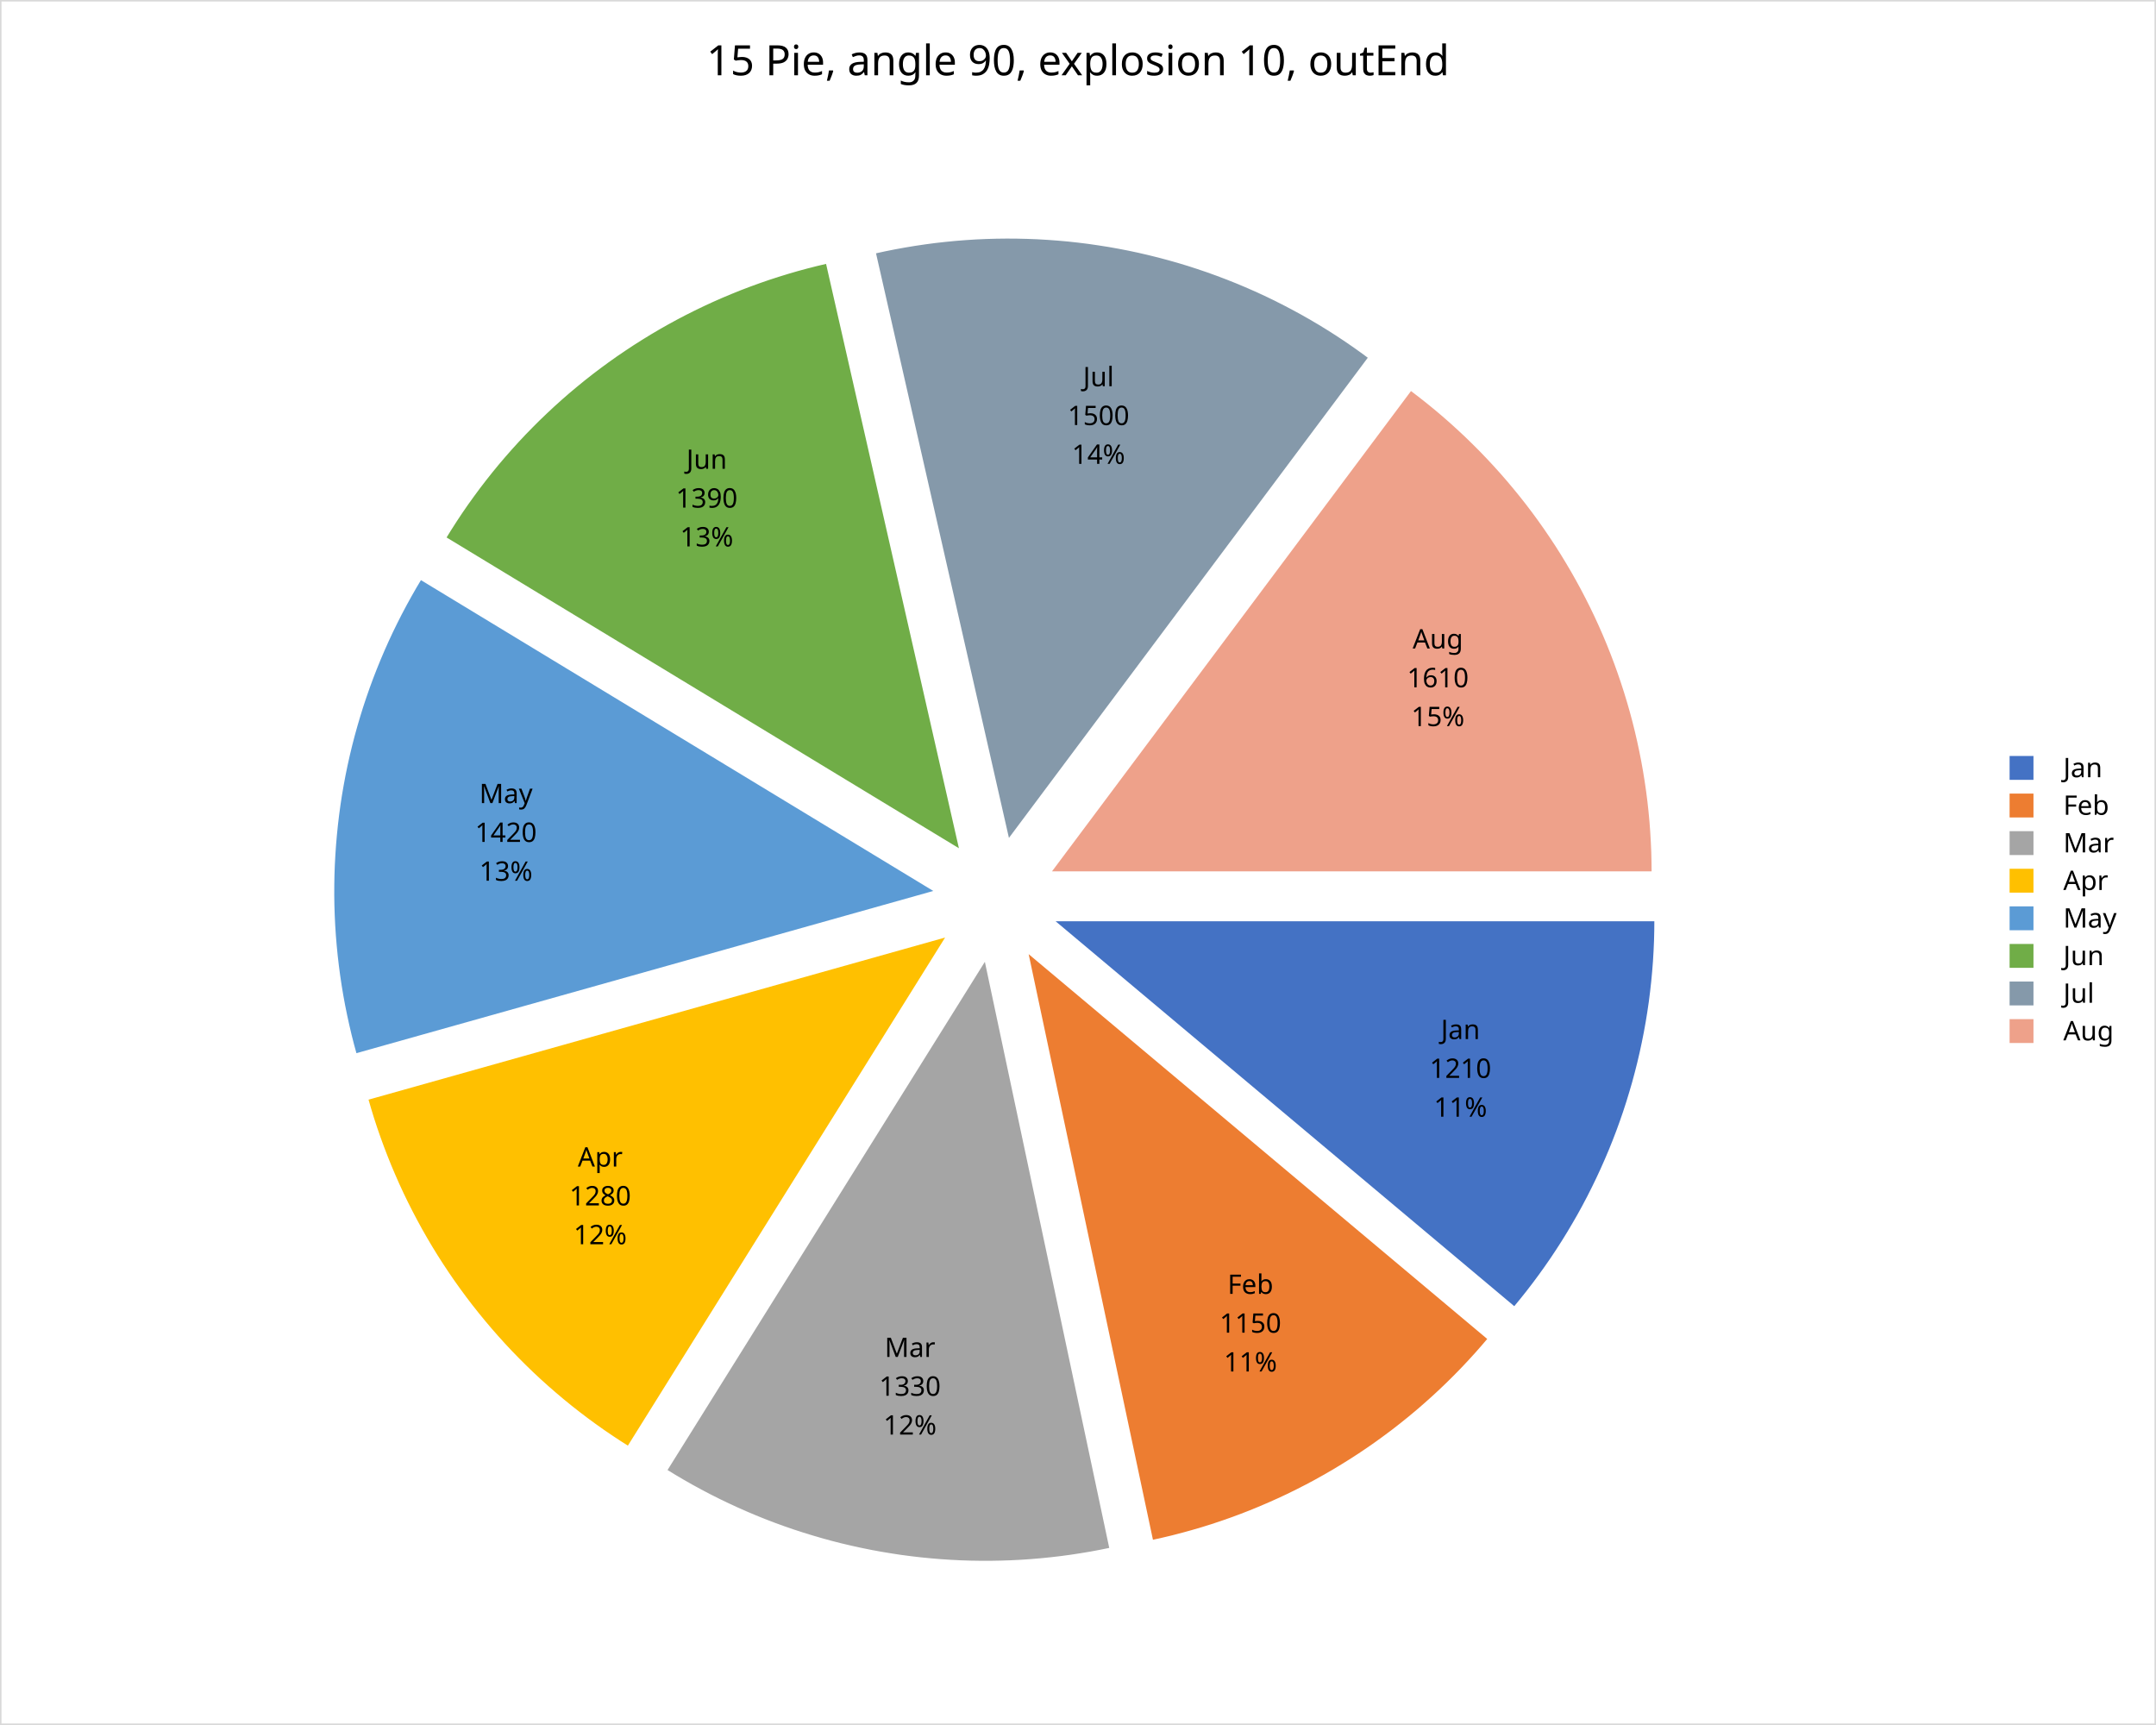
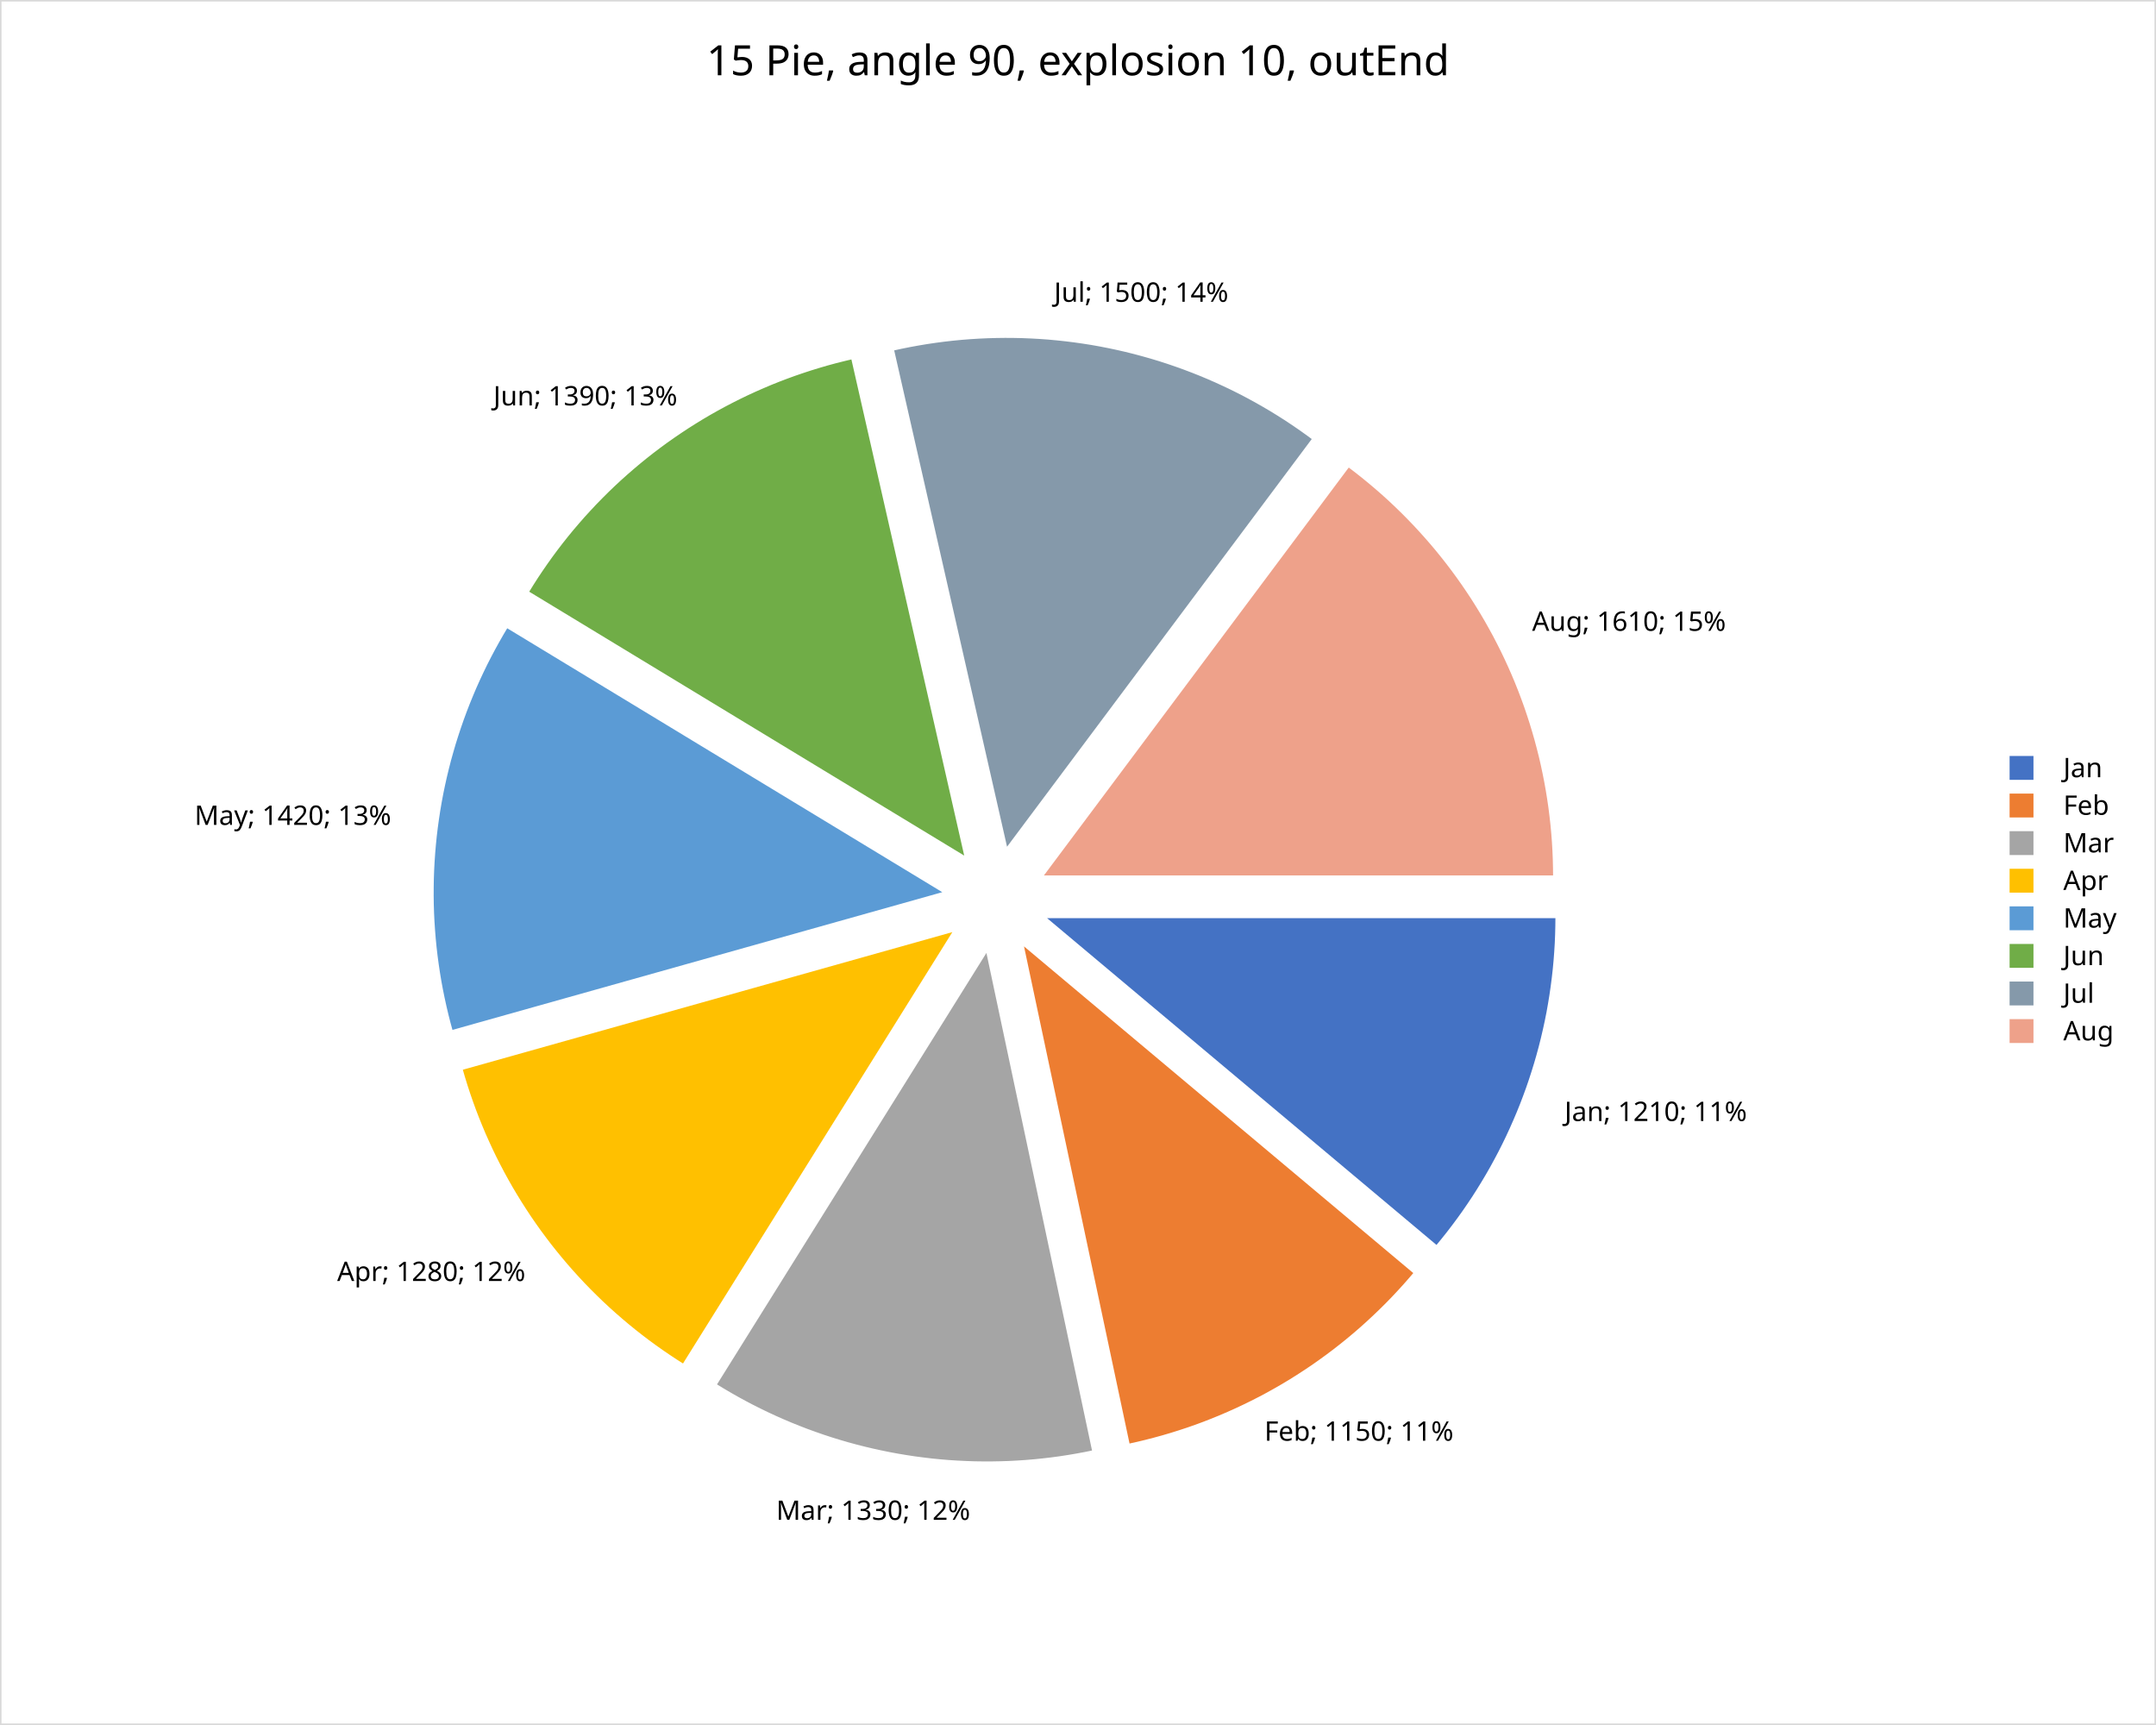
<svg xmlns="http://www.w3.org/2000/svg" class="svglite" data-engine-version="2.0" width="720.00pt" height="576.00pt" viewBox="0 0 720.00 576.00">
  <defs>
    <style type="text/css">
    .svglite line, .svglite polyline, .svglite polygon, .svglite path, .svglite rect, .svglite circle {
      fill: none;
      stroke: #000000;
      stroke-linecap: round;
      stroke-linejoin: round;
      stroke-miterlimit: 10.00;
    }
  </style>
  </defs>
  <rect width="100%" height="100%" style="stroke: none; fill: #FFFFFF;" />
  <defs>
    <clipPath id="cpMC4wMHw3MjAuMDB8MC4wMHw1NzYuMDA=">
      <rect x="0.00" y="0.00" width="720.00" height="576.00" />
    </clipPath>
  </defs>
  <g clip-path="url(#cpMC4wMHw3MjAuMDB8MC4wMHw1NzYuMDA=)">
    <rect x="0.00" y="0.00" width="720.00" height="576.00" style="stroke-width: 1.00; stroke: #D9D9D9; fill: #FFFFFF;" />
    <text x="360.00" y="25.14" text-anchor="middle" style="font-size: 14.00px; font-family: sans;" textLength="239.75px" lengthAdjust="spacingAndGlyphs">15 Pie, angle 90, explosion 10, outEnd</text>
-     <polygon points="552.85,307.24 552.82,310.67 552.74,314.10 552.59,317.52 552.39,320.95 552.12,324.36 551.80,327.78 551.42,331.19 550.99,334.59 550.49,337.98 549.94,341.36 549.33,344.74 548.66,348.10 547.94,351.45 547.16,354.79 546.32,358.11 545.43,361.42 544.47,364.72 543.47,368.00 542.41,371.26 541.29,374.50 540.12,377.72 538.89,380.92 537.61,384.10 536.27,387.26 534.88,390.39 533.44,393.50 531.94,396.59 530.40,399.65 528.80,402.68 527.15,405.69 525.44,408.66 523.69,411.61 521.89,414.53 520.04,417.41 518.14,420.27 516.19,423.09 514.19,425.88 512.15,428.63 510.06,431.35 507.92,434.03 505.74,436.68 351.49,307.24 351.49,307.24 351.49,307.24 351.49,307.24 351.49,307.24 351.49,307.24 351.49,307.24 351.49,307.24 351.49,307.24 351.49,307.24 351.49,307.24 351.49,307.24 351.49,307.24 351.49,307.24 351.49,307.24 351.49,307.24 351.49,307.24 351.49,307.24 351.49,307.24 351.49,307.24 351.49,307.24 351.49,307.24 351.49,307.24 351.49,307.24 351.49,307.24 351.49,307.24 351.49,307.24 351.49,307.24 351.49,307.24 351.49,307.24 351.49,307.24 351.49,307.24 351.49,307.24 351.49,307.24 351.49,307.24 351.49,307.24 351.49,307.24 351.49,307.24 351.49,307.24 351.49,307.24 351.49,307.24 351.49,307.24 " style="stroke-width: 0.75; stroke: #FFFFFF; fill: #4472C4;" />
-     <text x="487.73" y="346.96" text-anchor="middle" style="font-size: 9.00px; font-family: sans;" textLength="14.52px" lengthAdjust="spacingAndGlyphs">Jan</text>
-     <text x="487.73" y="359.92" text-anchor="middle" style="font-size: 9.00px; font-family: sans;" textLength="20.02px" lengthAdjust="spacingAndGlyphs">1210</text>
-     <text x="487.73" y="372.88" text-anchor="middle" style="font-size: 9.00px; font-family: sans;" textLength="18.01px" lengthAdjust="spacingAndGlyphs">11%</text>
-     <polygon points="497.19,447.05 494.96,449.66 492.70,452.22 490.38,454.75 488.03,457.24 485.63,459.69 483.20,462.09 480.72,464.46 478.20,466.78 475.64,469.06 473.05,471.30 470.41,473.49 467.74,475.64 465.04,477.74 462.29,479.79 459.52,481.80 456.71,483.76 453.87,485.67 450.99,487.53 448.08,489.34 445.15,491.11 442.18,492.82 439.19,494.49 436.16,496.10 433.11,497.66 430.04,499.17 426.94,500.62 423.81,502.02 420.66,503.37 417.49,504.67 414.30,505.91 411.08,507.10 407.85,508.23 404.60,509.31 401.33,510.33 398.04,511.29 394.74,512.20 391.42,513.06 388.09,513.85 384.74,514.59 342.93,317.62 342.93,317.62 342.93,317.62 342.93,317.62 342.93,317.62 342.93,317.62 342.93,317.62 342.93,317.62 342.93,317.62 342.93,317.62 342.93,317.62 342.93,317.62 342.93,317.62 342.93,317.62 342.93,317.62 342.93,317.62 342.93,317.62 342.93,317.62 342.93,317.62 342.93,317.62 342.93,317.62 342.93,317.62 342.93,317.62 342.93,317.62 342.93,317.62 342.93,317.62 342.93,317.62 342.93,317.62 342.93,317.62 342.93,317.62 342.93,317.62 342.93,317.62 342.93,317.62 342.93,317.62 342.93,317.62 342.93,317.62 342.93,317.62 342.93,317.62 342.93,317.62 342.93,317.62 " style="stroke-width: 0.75; stroke: #FFFFFF; fill: #ED7D31;" />
-     <text x="417.59" y="432.04" text-anchor="middle" style="font-size: 9.00px; font-family: sans;" textLength="15.51px" lengthAdjust="spacingAndGlyphs">Feb</text>
-     <text x="417.59" y="445.00" text-anchor="middle" style="font-size: 9.00px; font-family: sans;" textLength="20.02px" lengthAdjust="spacingAndGlyphs">1150</text>
-     <text x="417.59" y="457.96" text-anchor="middle" style="font-size: 9.00px; font-family: sans;" textLength="18.01px" lengthAdjust="spacingAndGlyphs">11%</text>
-     <polygon points="370.88,517.16 367.59,517.83 364.28,518.45 360.97,519.00 357.65,519.51 354.32,519.96 350.99,520.35 347.64,520.69 344.30,520.97 340.95,521.20 337.59,521.37 334.23,521.48 330.88,521.54 327.52,521.54 324.16,521.49 320.80,521.38 317.45,521.21 314.09,520.99 310.75,520.71 307.40,520.38 304.07,519.99 300.74,519.55 297.42,519.04 294.10,518.49 290.80,517.88 287.51,517.21 284.23,516.49 280.96,515.72 277.70,514.89 274.46,514.00 271.24,513.06 268.03,512.07 264.83,511.03 261.66,509.93 258.50,508.78 255.37,507.58 252.25,506.32 249.16,505.01 246.09,503.65 243.04,502.24 240.01,500.78 237.01,499.27 234.04,497.71 231.09,496.10 228.17,494.44 225.28,492.74 222.41,490.98 329.07,320.18 329.07,320.18 329.07,320.18 329.07,320.18 329.07,320.18 329.07,320.18 329.07,320.18 329.07,320.18 329.07,320.18 329.07,320.18 329.07,320.18 329.07,320.18 329.07,320.18 329.07,320.18 329.07,320.18 329.07,320.18 329.07,320.18 329.07,320.18 329.07,320.18 329.07,320.18 329.07,320.18 329.07,320.18 329.07,320.18 329.07,320.18 329.07,320.18 329.07,320.18 329.07,320.18 329.07,320.18 329.07,320.18 329.07,320.18 329.07,320.18 329.07,320.18 329.07,320.18 329.07,320.18 329.07,320.18 329.07,320.18 329.07,320.18 329.07,320.18 329.07,320.18 329.07,320.18 329.07,320.18 329.07,320.18 329.07,320.18 329.07,320.18 329.07,320.18 329.07,320.18 329.07,320.18 " style="stroke-width: 0.75; stroke: #FFFFFF; fill: #A5A5A5;" />
-     <text x="303.89" y="453.10" text-anchor="middle" style="font-size: 9.00px; font-family: sans;" textLength="15.50px" lengthAdjust="spacingAndGlyphs">Mar</text>
-     <text x="303.89" y="466.06" text-anchor="middle" style="font-size: 9.00px; font-family: sans;" textLength="20.02px" lengthAdjust="spacingAndGlyphs">1330</text>
-     <text x="303.89" y="479.02" text-anchor="middle" style="font-size: 9.00px; font-family: sans;" textLength="18.01px" lengthAdjust="spacingAndGlyphs">12%</text>
-     <polygon points="209.80,483.23 206.95,481.42 204.12,479.55 201.34,477.65 198.58,475.69 195.86,473.69 193.17,471.64 190.51,469.55 187.89,467.41 185.31,465.23 182.76,463.01 180.25,460.75 177.78,458.44 175.35,456.09 172.96,453.70 170.61,451.28 168.30,448.81 166.03,446.30 163.81,443.76 161.63,441.18 159.49,438.56 157.39,435.91 155.34,433.22 153.34,430.50 151.38,427.75 149.47,424.96 147.60,422.14 145.78,419.29 144.01,416.41 142.29,413.50 140.62,410.57 139.00,407.60 137.43,404.61 135.90,401.59 134.43,398.55 133.01,395.48 131.65,392.39 130.33,389.28 129.07,386.14 127.86,382.99 126.70,379.81 125.59,376.62 124.54,373.41 123.55,370.18 122.61,366.93 316.45,312.43 316.45,312.43 316.45,312.43 316.45,312.43 316.45,312.43 316.45,312.43 316.45,312.43 316.45,312.43 316.45,312.43 316.45,312.43 316.45,312.43 316.45,312.43 316.45,312.43 316.45,312.43 316.45,312.43 316.45,312.43 316.45,312.43 316.45,312.43 316.45,312.43 316.45,312.43 316.45,312.43 316.45,312.43 316.45,312.43 316.45,312.43 316.45,312.43 316.45,312.43 316.45,312.43 316.45,312.43 316.45,312.43 316.45,312.43 316.45,312.43 316.45,312.43 316.45,312.43 316.45,312.43 316.45,312.43 316.45,312.43 316.45,312.43 316.45,312.43 316.45,312.43 316.45,312.43 316.45,312.43 316.45,312.43 316.45,312.43 316.45,312.43 316.45,312.43 " style="stroke-width: 0.75; stroke: #FFFFFF; fill: #FFC000;" />
-     <text x="200.45" y="389.54" text-anchor="middle" style="font-size: 9.00px; font-family: sans;" textLength="14.01px" lengthAdjust="spacingAndGlyphs">Apr</text>
-     <text x="200.45" y="402.50" text-anchor="middle" style="font-size: 9.00px; font-family: sans;" textLength="20.02px" lengthAdjust="spacingAndGlyphs">1280</text>
-     <text x="200.45" y="415.46" text-anchor="middle" style="font-size: 9.00px; font-family: sans;" textLength="18.01px" lengthAdjust="spacingAndGlyphs">12%</text>
-     <polygon points="118.77,352.13 117.88,348.88 117.05,345.62 116.28,342.34 115.56,339.05 114.89,335.75 114.28,332.44 113.73,329.12 113.23,325.79 112.79,322.45 112.40,319.11 112.07,315.76 111.79,312.40 111.57,309.04 111.41,305.68 111.30,302.31 111.25,298.95 111.26,295.58 111.32,292.21 111.44,288.85 111.62,285.49 111.85,282.13 112.14,278.77 112.48,275.42 112.88,272.08 113.33,268.75 113.84,265.42 114.41,262.10 115.03,258.79 115.71,255.49 116.44,252.21 117.23,248.93 118.07,245.67 118.97,242.43 119.92,239.20 120.92,235.98 121.98,232.79 123.09,229.61 124.25,226.45 125.47,223.31 126.74,220.19 128.06,217.09 129.43,214.02 130.85,210.97 132.33,207.94 133.85,204.94 135.43,201.96 137.05,199.02 138.72,196.09 140.45,193.20 312.61,297.63 312.61,297.63 312.61,297.63 312.61,297.63 312.61,297.63 312.61,297.63 312.61,297.63 312.61,297.63 312.61,297.63 312.61,297.63 312.61,297.63 312.61,297.63 312.61,297.63 312.61,297.63 312.61,297.63 312.61,297.63 312.61,297.63 312.61,297.63 312.61,297.63 312.61,297.63 312.61,297.63 312.61,297.63 312.61,297.63 312.61,297.63 312.61,297.63 312.61,297.63 312.61,297.63 312.61,297.63 312.61,297.63 312.61,297.63 312.61,297.63 312.61,297.63 312.61,297.63 312.61,297.63 312.61,297.63 312.61,297.63 312.61,297.63 312.61,297.63 312.61,297.63 312.61,297.63 312.61,297.63 312.61,297.63 312.61,297.63 312.61,297.63 312.61,297.63 312.61,297.63 312.61,297.63 312.61,297.63 312.61,297.63 312.61,297.63 " style="stroke-width: 0.75; stroke: #FFFFFF; fill: #5B9BD5;" />
-     <text x="168.96" y="268.17" text-anchor="middle" style="font-size: 9.00px; font-family: sans;" textLength="17.01px" lengthAdjust="spacingAndGlyphs">May</text>
-     <text x="168.96" y="281.13" text-anchor="middle" style="font-size: 9.00px; font-family: sans;" textLength="20.02px" lengthAdjust="spacingAndGlyphs">1420</text>
-     <text x="168.96" y="294.09" text-anchor="middle" style="font-size: 9.00px; font-family: sans;" textLength="18.01px" lengthAdjust="spacingAndGlyphs">13%</text>
-     <polygon points="148.62,179.59 150.39,176.73 152.21,173.89 154.07,171.09 155.98,168.32 157.94,165.59 159.94,162.88 161.99,160.21 164.08,157.57 166.21,154.97 168.39,152.41 170.61,149.88 172.87,147.39 175.17,144.94 177.52,142.53 179.90,140.15 182.33,137.82 184.79,135.52 187.29,133.27 189.82,131.06 192.40,128.90 195.01,126.77 197.65,124.69 200.33,122.66 203.04,120.67 205.79,118.72 208.57,116.83 211.38,114.97 214.22,113.17 217.09,111.41 219.98,109.70 222.91,108.04 225.86,106.43 228.84,104.87 231.85,103.36 234.88,101.90 237.93,100.49 241.01,99.13 244.11,97.83 247.23,96.57 250.38,95.37 253.54,94.22 256.72,93.12 259.92,92.08 263.13,91.09 266.36,90.15 269.61,89.27 272.87,88.44 276.15,87.67 320.79,284.02 320.79,284.02 320.79,284.02 320.79,284.02 320.79,284.02 320.79,284.02 320.79,284.02 320.79,284.02 320.79,284.02 320.79,284.02 320.79,284.02 320.79,284.02 320.79,284.02 320.79,284.02 320.79,284.02 320.79,284.02 320.79,284.02 320.79,284.02 320.79,284.02 320.79,284.02 320.79,284.02 320.79,284.02 320.79,284.02 320.79,284.02 320.79,284.02 320.79,284.02 320.79,284.02 320.79,284.02 320.79,284.02 320.79,284.02 320.79,284.02 320.79,284.02 320.79,284.02 320.79,284.02 320.79,284.02 320.79,284.02 320.79,284.02 320.79,284.02 320.79,284.02 320.79,284.02 320.79,284.02 320.79,284.02 320.79,284.02 320.79,284.02 320.79,284.02 320.79,284.02 320.79,284.02 320.79,284.02 320.79,284.02 " style="stroke-width: 0.75; stroke: #FFFFFF; fill: #70AD47;" />
-     <text x="236.01" y="156.54" text-anchor="middle" style="font-size: 9.00px; font-family: sans;" textLength="14.52px" lengthAdjust="spacingAndGlyphs">Jun</text>
-     <text x="236.01" y="169.50" text-anchor="middle" style="font-size: 9.00px; font-family: sans;" textLength="20.02px" lengthAdjust="spacingAndGlyphs">1390</text>
-     <text x="236.01" y="182.46" text-anchor="middle" style="font-size: 9.00px; font-family: sans;" textLength="18.01px" lengthAdjust="spacingAndGlyphs">13%</text>
-     <polygon points="292.10,84.30 295.44,83.57 298.79,82.90 302.15,82.29 305.52,81.73 308.90,81.23 312.29,80.78 315.69,80.40 319.09,80.07 322.49,79.80 325.90,79.58 329.32,79.43 332.73,79.33 336.15,79.29 339.57,79.31 342.98,79.39 346.40,79.52 349.81,79.72 353.22,79.97 356.62,80.27 360.02,80.64 363.41,81.06 366.79,81.55 370.16,82.08 373.53,82.68 376.88,83.33 380.23,84.04 383.56,84.81 386.87,85.63 390.17,86.51 393.46,87.44 396.73,88.43 399.98,89.48 403.22,90.58 406.44,91.74 409.63,92.95 412.81,94.21 415.96,95.53 419.09,96.90 422.20,98.32 425.28,99.80 428.33,101.33 431.36,102.91 434.37,104.54 437.34,106.22 440.29,107.95 443.20,109.73 446.09,111.56 448.94,113.44 451.76,115.37 454.55,117.35 457.30,119.37 336.75,280.66 336.75,280.66 336.75,280.66 336.75,280.66 336.75,280.66 336.75,280.66 336.75,280.66 336.75,280.66 336.75,280.66 336.75,280.66 336.75,280.66 336.75,280.66 336.75,280.66 336.75,280.66 336.75,280.66 336.75,280.66 336.75,280.66 336.75,280.66 336.75,280.66 336.75,280.66 336.75,280.66 336.75,280.66 336.75,280.66 336.75,280.66 336.75,280.66 336.75,280.66 336.75,280.66 336.75,280.66 336.75,280.66 336.75,280.66 336.75,280.66 336.75,280.66 336.75,280.66 336.75,280.66 336.75,280.66 336.75,280.66 336.75,280.66 336.75,280.66 336.75,280.66 336.75,280.66 336.75,280.66 336.75,280.66 336.75,280.66 336.75,280.66 336.75,280.66 336.75,280.66 336.75,280.66 336.75,280.66 336.75,280.66 336.75,280.66 336.75,280.66 336.75,280.66 " style="stroke-width: 0.75; stroke: #FFFFFF; fill: #8599AA;" />
-     <text x="366.85" y="128.97" text-anchor="middle" style="font-size: 9.00px; font-family: sans;" textLength="11.51px" lengthAdjust="spacingAndGlyphs">Jul</text>
-     <text x="366.85" y="141.93" text-anchor="middle" style="font-size: 9.00px; font-family: sans;" textLength="20.02px" lengthAdjust="spacingAndGlyphs">1500</text>
-     <text x="366.85" y="154.89" text-anchor="middle" style="font-size: 9.00px; font-family: sans;" textLength="18.01px" lengthAdjust="spacingAndGlyphs">14%</text>
-     <polygon points="471.13,130.05 473.83,132.11 476.50,134.21 479.14,136.36 481.74,138.55 484.30,140.79 486.82,143.07 489.31,145.39 491.75,147.76 494.16,150.16 496.52,152.61 498.84,155.09 501.12,157.61 503.36,160.18 505.55,162.78 507.70,165.41 509.81,168.08 511.87,170.79 513.88,173.53 515.85,176.31 517.76,179.11 519.64,181.95 521.46,184.82 523.23,187.73 524.96,190.66 526.63,193.62 528.26,196.60 529.83,199.62 531.36,202.66 532.83,205.72 534.25,208.81 535.62,211.93 536.93,215.06 538.19,218.22 539.40,221.40 540.55,224.60 541.65,227.82 542.70,231.06 543.69,234.31 544.63,237.58 545.51,240.86 546.33,244.16 547.10,247.48 547.81,250.80 548.47,254.14 549.07,257.49 549.61,260.84 550.10,264.21 550.53,267.58 550.90,270.96 551.22,274.35 551.47,277.74 551.67,281.14 551.82,284.53 551.90,287.93 551.93,291.33 350.57,291.33 350.57,291.33 350.57,291.33 350.57,291.33 350.57,291.33 350.57,291.33 350.57,291.33 350.57,291.33 350.57,291.33 350.57,291.33 350.57,291.33 350.57,291.33 350.57,291.33 350.57,291.33 350.57,291.33 350.57,291.33 350.57,291.33 350.57,291.33 350.57,291.33 350.57,291.33 350.57,291.33 350.57,291.33 350.57,291.33 350.57,291.33 350.57,291.33 350.57,291.33 350.57,291.33 350.57,291.33 350.57,291.33 350.57,291.33 350.57,291.33 350.57,291.33 350.57,291.33 350.57,291.33 350.57,291.33 350.57,291.33 350.57,291.33 350.57,291.33 350.57,291.33 350.57,291.33 350.57,291.33 350.57,291.33 350.57,291.33 350.57,291.33 350.57,291.33 350.57,291.33 350.57,291.33 350.57,291.33 350.57,291.33 350.57,291.33 350.57,291.33 350.57,291.33 350.57,291.33 350.57,291.33 350.57,291.33 350.57,291.33 " style="stroke-width: 0.75; stroke: #FFFFFF; fill: #EEA18A;" />
-     <text x="480.19" y="216.53" text-anchor="middle" style="font-size: 9.00px; font-family: sans;" textLength="16.02px" lengthAdjust="spacingAndGlyphs">Aug</text>
-     <text x="480.19" y="229.49" text-anchor="middle" style="font-size: 9.00px; font-family: sans;" textLength="20.02px" lengthAdjust="spacingAndGlyphs">1610</text>
-     <text x="480.19" y="242.45" text-anchor="middle" style="font-size: 9.00px; font-family: sans;" textLength="18.01px" lengthAdjust="spacingAndGlyphs">15%</text>
+     <polygon points="519.81,306.21 519.78,309.12 519.71,312.04 519.59,314.95 519.41,317.86 519.19,320.76 518.92,323.66 518.59,326.56 518.22,329.45 517.80,332.34 517.33,335.21 516.82,338.08 516.25,340.94 515.63,343.79 514.97,346.62 514.26,349.45 513.50,352.26 512.69,355.06 511.83,357.85 510.93,360.62 509.98,363.38 508.98,366.11 507.94,368.84 506.85,371.54 505.71,374.22 504.53,376.89 503.31,379.53 502.04,382.15 500.72,384.76 499.36,387.33 497.96,389.89 496.51,392.42 495.02,394.92 493.49,397.40 491.92,399.86 490.30,402.28 488.65,404.68 486.95,407.05 485.21,409.39 483.44,411.70 481.62,413.98 479.77,416.23 348.65,306.21 348.65,306.21 348.65,306.21 348.65,306.21 348.65,306.21 348.65,306.21 348.65,306.21 348.65,306.21 348.65,306.21 348.65,306.21 348.65,306.21 348.65,306.21 348.65,306.21 348.65,306.21 348.65,306.21 348.65,306.21 348.65,306.21 348.65,306.21 348.65,306.21 348.65,306.21 348.65,306.21 348.65,306.21 348.65,306.21 348.65,306.21 348.65,306.21 348.65,306.21 348.65,306.21 348.65,306.21 348.65,306.21 348.65,306.21 348.65,306.21 348.65,306.21 348.65,306.21 348.65,306.21 348.65,306.21 348.65,306.21 348.65,306.21 348.65,306.21 348.65,306.21 348.65,306.21 348.65,306.21 348.65,306.21 " style="stroke-width: 0.75; stroke: #FFFFFF; fill: #4472C4;" />
+     <text x="522.47" y="374.32" style="font-size: 9.00px; font-family: sans;" textLength="62.55px" lengthAdjust="spacingAndGlyphs">Jan; 1210; 11%</text>
+     <polygon points="472.50,425.05 470.60,427.26 468.68,429.44 466.71,431.59 464.71,433.71 462.67,435.79 460.60,437.83 458.49,439.84 456.35,441.82 454.18,443.76 451.97,445.66 449.74,447.52 447.47,449.34 445.17,451.13 442.84,452.87 440.48,454.58 438.09,456.25 435.67,457.87 433.23,459.45 430.76,461.00 428.26,462.50 425.74,463.95 423.19,465.37 420.62,466.74 418.03,468.06 415.42,469.34 412.78,470.58 410.12,471.77 407.45,472.92 404.75,474.02 402.04,475.08 399.31,476.09 396.56,477.05 393.79,477.96 391.01,478.83 388.22,479.65 385.41,480.42 382.59,481.15 379.76,481.83 376.92,482.46 341.38,315.03 341.38,315.03 341.38,315.03 341.38,315.03 341.38,315.03 341.38,315.03 341.38,315.03 341.38,315.03 341.38,315.03 341.38,315.03 341.38,315.03 341.38,315.03 341.38,315.03 341.38,315.03 341.38,315.03 341.38,315.03 341.38,315.03 341.38,315.03 341.38,315.03 341.38,315.03 341.38,315.03 341.38,315.03 341.38,315.03 341.38,315.03 341.38,315.03 341.38,315.03 341.38,315.03 341.38,315.03 341.38,315.03 341.38,315.03 341.38,315.03 341.38,315.03 341.38,315.03 341.38,315.03 341.38,315.03 341.38,315.03 341.38,315.03 341.38,315.03 341.38,315.03 341.38,315.03 " style="stroke-width: 0.75; stroke: #FFFFFF; fill: #ED7D31;" />
+     <text x="422.25" y="481.07" style="font-size: 9.00px; font-family: sans;" textLength="63.55px" lengthAdjust="spacingAndGlyphs">Feb; 1150; 11%</text>
+     <polygon points="365.13,484.64 362.33,485.21 359.53,485.73 356.71,486.21 353.89,486.64 351.06,487.02 348.22,487.35 345.38,487.64 342.54,487.88 339.69,488.07 336.84,488.22 333.98,488.31 331.13,488.36 328.27,488.36 325.42,488.32 322.56,488.22 319.71,488.08 316.86,487.90 314.02,487.66 311.18,487.38 308.34,487.04 305.51,486.67 302.69,486.24 299.87,485.77 297.06,485.25 294.27,484.68 291.48,484.07 288.70,483.41 285.93,482.71 283.18,481.96 280.44,481.16 277.71,480.32 274.99,479.43 272.30,478.49 269.61,477.52 266.95,476.49 264.30,475.43 261.67,474.31 259.06,473.16 256.47,471.96 253.90,470.72 251.35,469.44 248.82,468.11 246.31,466.74 243.83,465.33 241.37,463.88 238.93,462.39 329.59,317.21 329.59,317.21 329.59,317.21 329.59,317.21 329.59,317.21 329.59,317.21 329.59,317.21 329.59,317.21 329.59,317.21 329.59,317.21 329.59,317.21 329.59,317.21 329.59,317.21 329.59,317.21 329.59,317.21 329.59,317.21 329.59,317.21 329.59,317.21 329.59,317.21 329.59,317.21 329.59,317.21 329.59,317.21 329.59,317.21 329.59,317.21 329.59,317.21 329.59,317.21 329.59,317.21 329.59,317.21 329.59,317.21 329.59,317.21 329.59,317.21 329.59,317.21 329.59,317.21 329.59,317.21 329.59,317.21 329.59,317.21 329.59,317.21 329.59,317.21 329.59,317.21 329.59,317.21 329.59,317.21 329.59,317.21 329.59,317.21 329.59,317.21 329.59,317.21 329.59,317.21 329.59,317.21 " style="stroke-width: 0.75; stroke: #FFFFFF; fill: #A5A5A5;" />
+     <text x="291.61" y="507.50" text-anchor="middle" style="font-size: 9.00px; font-family: sans;" textLength="63.54px" lengthAdjust="spacingAndGlyphs">Mar; 1330; 12%</text>
+     <polygon points="228.21,455.80 225.79,454.26 223.39,452.67 221.02,451.05 218.68,449.39 216.36,447.69 214.08,445.95 211.82,444.17 209.59,442.35 207.40,440.50 205.23,438.61 203.10,436.69 201.00,434.73 198.94,432.73 196.90,430.70 194.90,428.64 192.94,426.54 191.01,424.41 189.12,422.25 187.27,420.05 185.45,417.83 183.67,415.58 181.93,413.29 180.22,410.98 178.56,408.64 176.93,406.27 175.35,403.87 173.80,401.45 172.30,399.00 170.83,396.53 169.41,394.03 168.03,391.51 166.70,388.97 165.40,386.41 164.15,383.82 162.95,381.21 161.78,378.59 160.67,375.94 159.59,373.27 158.56,370.59 157.58,367.89 156.64,365.18 155.75,362.45 154.90,359.70 154.10,356.94 318.87,310.62 318.87,310.62 318.87,310.62 318.87,310.62 318.87,310.62 318.87,310.62 318.87,310.62 318.87,310.62 318.87,310.62 318.87,310.62 318.87,310.62 318.87,310.62 318.87,310.62 318.87,310.62 318.87,310.62 318.87,310.62 318.87,310.62 318.87,310.62 318.87,310.62 318.87,310.62 318.87,310.62 318.87,310.62 318.87,310.62 318.87,310.62 318.87,310.62 318.87,310.62 318.87,310.62 318.87,310.62 318.87,310.62 318.87,310.62 318.87,310.62 318.87,310.62 318.87,310.62 318.87,310.62 318.87,310.62 318.87,310.62 318.87,310.62 318.87,310.62 318.87,310.62 318.87,310.62 318.87,310.62 318.87,310.62 318.87,310.62 318.87,310.62 318.87,310.62 " style="stroke-width: 0.75; stroke: #FFFFFF; fill: #FFC000;" />
+     <text x="175.47" y="427.74" text-anchor="end" style="font-size: 9.00px; font-family: sans;" textLength="62.05px" lengthAdjust="spacingAndGlyphs">Apr; 1280; 12%</text>
+     <polygon points="150.84,344.36 150.08,341.60 149.38,338.83 148.72,336.04 148.11,333.25 147.54,330.44 147.02,327.63 146.55,324.80 146.13,321.97 145.75,319.14 145.42,316.29 145.14,313.45 144.91,310.59 144.72,307.74 144.58,304.88 144.49,302.02 144.45,299.16 144.46,296.30 144.51,293.44 144.61,290.58 144.76,287.72 144.96,284.86 145.20,282.01 145.49,279.16 145.83,276.32 146.22,273.49 146.65,270.66 147.13,267.84 147.66,265.02 148.24,262.22 148.86,259.43 149.53,256.65 150.24,253.87 151.01,251.12 151.81,248.37 152.67,245.64 153.57,242.92 154.51,240.22 155.50,237.53 156.53,234.87 157.61,232.22 158.73,229.58 159.90,226.97 161.11,224.38 162.36,221.80 163.66,219.25 165.00,216.72 166.38,214.22 167.80,211.73 169.26,209.27 315.61,298.04 315.61,298.04 315.61,298.04 315.61,298.04 315.61,298.04 315.61,298.04 315.61,298.04 315.61,298.04 315.61,298.04 315.61,298.04 315.61,298.04 315.61,298.04 315.61,298.04 315.61,298.04 315.61,298.04 315.61,298.04 315.61,298.04 315.61,298.04 315.61,298.04 315.61,298.04 315.61,298.04 315.61,298.04 315.61,298.04 315.61,298.04 315.61,298.04 315.61,298.04 315.61,298.04 315.61,298.04 315.61,298.04 315.61,298.04 315.61,298.04 315.61,298.04 315.61,298.04 315.61,298.04 315.61,298.04 315.61,298.04 315.61,298.04 315.61,298.04 315.61,298.04 315.61,298.04 315.61,298.04 315.61,298.04 315.61,298.04 315.61,298.04 315.61,298.04 315.61,298.04 315.61,298.04 315.61,298.04 315.61,298.04 315.61,298.04 " style="stroke-width: 0.75; stroke: #FFFFFF; fill: #5B9BD5;" />
+     <text x="130.64" y="275.44" text-anchor="end" style="font-size: 9.00px; font-family: sans;" textLength="65.05px" lengthAdjust="spacingAndGlyphs">May; 1420; 13%</text>
+     <polygon points="176.22,197.70 177.72,195.27 179.26,192.86 180.85,190.48 182.47,188.13 184.13,185.80 185.83,183.50 187.57,181.23 189.35,178.99 191.16,176.78 193.02,174.60 194.90,172.45 196.83,170.34 198.78,168.25 200.78,166.20 202.80,164.18 204.86,162.20 206.95,160.25 209.08,158.34 211.24,156.46 213.42,154.62 215.64,152.81 217.89,151.04 220.17,149.31 222.47,147.62 224.81,145.97 227.17,144.36 229.55,142.78 231.97,141.25 234.41,139.75 236.87,138.30 239.36,136.89 241.87,135.52 244.40,134.20 246.96,132.91 249.53,131.67 252.13,130.47 254.75,129.32 257.38,128.20 260.03,127.14 262.70,126.12 265.39,125.14 268.10,124.21 270.81,123.32 273.55,122.48 276.29,121.68 279.05,120.93 281.83,120.23 284.61,119.57 322.56,286.47 322.56,286.47 322.56,286.47 322.56,286.47 322.56,286.47 322.56,286.47 322.56,286.47 322.56,286.47 322.56,286.47 322.56,286.47 322.56,286.47 322.56,286.47 322.56,286.47 322.56,286.47 322.56,286.47 322.56,286.47 322.56,286.47 322.56,286.47 322.56,286.47 322.56,286.47 322.56,286.47 322.56,286.47 322.56,286.47 322.56,286.47 322.56,286.47 322.56,286.47 322.56,286.47 322.56,286.47 322.56,286.47 322.56,286.47 322.56,286.47 322.56,286.47 322.56,286.47 322.56,286.47 322.56,286.47 322.56,286.47 322.56,286.47 322.56,286.47 322.56,286.47 322.56,286.47 322.56,286.47 322.56,286.47 322.56,286.47 322.56,286.47 322.56,286.47 322.56,286.47 322.56,286.47 322.56,286.47 322.56,286.47 " style="stroke-width: 0.75; stroke: #FFFFFF; fill: #70AD47;" />
+     <text x="226.21" y="135.37" text-anchor="end" style="font-size: 9.00px; font-family: sans;" textLength="62.55px" lengthAdjust="spacingAndGlyphs">Jun; 1390; 13%</text>
+     <polygon points="298.17,116.71 301.01,116.09 303.86,115.52 306.71,115.00 309.58,114.52 312.45,114.10 315.33,113.72 318.22,113.39 321.11,113.11 324.00,112.88 326.90,112.70 329.80,112.57 332.71,112.49 335.61,112.45 338.52,112.47 341.42,112.53 344.32,112.65 347.22,112.81 350.12,113.02 353.01,113.29 355.90,113.60 358.78,113.96 361.66,114.37 364.52,114.82 367.38,115.33 370.24,115.89 373.08,116.49 375.91,117.14 378.73,117.84 381.53,118.59 384.33,119.38 387.11,120.22 389.87,121.11 392.62,122.05 395.36,123.03 398.07,124.06 400.77,125.13 403.45,126.25 406.11,127.42 408.75,128.63 411.37,129.88 413.97,131.18 416.54,132.52 419.10,133.91 421.62,135.34 424.13,136.81 426.61,138.33 429.06,139.88 431.48,141.48 433.88,143.12 436.25,144.80 438.59,146.52 336.12,283.61 336.12,283.61 336.12,283.61 336.12,283.61 336.12,283.61 336.12,283.61 336.12,283.61 336.12,283.61 336.12,283.61 336.12,283.61 336.12,283.61 336.12,283.61 336.12,283.61 336.12,283.61 336.12,283.61 336.12,283.61 336.12,283.61 336.12,283.61 336.12,283.61 336.12,283.61 336.12,283.61 336.12,283.61 336.12,283.61 336.12,283.61 336.12,283.61 336.12,283.61 336.12,283.61 336.12,283.61 336.12,283.61 336.12,283.61 336.12,283.61 336.12,283.61 336.12,283.61 336.12,283.61 336.12,283.61 336.12,283.61 336.12,283.61 336.12,283.61 336.12,283.61 336.12,283.61 336.12,283.61 336.12,283.61 336.12,283.61 336.12,283.61 336.12,283.61 336.12,283.61 336.12,283.61 336.12,283.61 336.12,283.61 336.12,283.61 336.12,283.61 336.12,283.61 " style="stroke-width: 0.75; stroke: #FFFFFF; fill: #8599AA;" />
+     <text x="381.12" y="100.77" text-anchor="middle" style="font-size: 9.00px; font-family: sans;" textLength="59.55px" lengthAdjust="spacingAndGlyphs">Jul; 1500; 14%</text>
+     <polygon points="450.34,155.59 452.64,157.34 454.91,159.13 457.15,160.96 459.36,162.82 461.54,164.72 463.69,166.66 465.80,168.64 467.88,170.65 469.92,172.69 471.93,174.77 473.90,176.88 475.84,179.03 477.74,181.20 479.61,183.41 481.43,185.65 483.22,187.92 484.97,190.22 486.68,192.55 488.35,194.91 489.98,197.30 491.58,199.71 493.12,202.15 494.63,204.62 496.10,207.11 497.52,209.63 498.91,212.17 500.24,214.73 501.54,217.31 502.79,219.92 504.00,222.55 505.16,225.19 506.28,227.86 507.35,230.54 508.38,233.25 509.36,235.96 510.29,238.70 511.18,241.45 512.02,244.22 512.82,247.00 513.56,249.79 514.27,252.59 514.92,255.41 515.52,258.23 516.08,261.07 516.59,263.92 517.05,266.77 517.47,269.63 517.83,272.50 518.15,275.37 518.42,278.25 518.64,281.13 518.81,284.02 518.93,286.91 519.00,289.80 519.03,292.69 347.87,292.69 347.87,292.69 347.87,292.69 347.87,292.69 347.87,292.69 347.87,292.69 347.87,292.69 347.87,292.69 347.87,292.69 347.87,292.69 347.87,292.69 347.87,292.69 347.87,292.69 347.87,292.69 347.87,292.69 347.87,292.69 347.87,292.69 347.87,292.69 347.87,292.69 347.87,292.69 347.87,292.69 347.87,292.69 347.87,292.69 347.87,292.69 347.87,292.69 347.87,292.69 347.87,292.69 347.87,292.69 347.87,292.69 347.87,292.69 347.87,292.69 347.87,292.69 347.87,292.69 347.87,292.69 347.87,292.69 347.87,292.69 347.87,292.69 347.87,292.69 347.87,292.69 347.87,292.69 347.87,292.69 347.87,292.69 347.87,292.69 347.87,292.69 347.87,292.69 347.87,292.69 347.87,292.69 347.87,292.69 347.87,292.69 347.87,292.69 347.87,292.69 347.87,292.69 347.87,292.69 347.87,292.69 347.87,292.69 347.87,292.69 " style="stroke-width: 0.75; stroke: #FFFFFF; fill: #EEA18A;" />
+     <text x="511.65" y="210.64" style="font-size: 9.00px; font-family: sans;" textLength="64.05px" lengthAdjust="spacingAndGlyphs">Aug; 1610; 15%</text>
    <rect x="671.11" y="252.43" width="7.97" height="7.97" style="stroke-width: 0.75; stroke: none; fill: #4472C4;" />
    <text x="689.04" y="259.52" style="font-size: 9.00px; font-family: sans;" textLength="14.52px" lengthAdjust="spacingAndGlyphs">Jan</text>
    <rect x="671.11" y="264.99" width="7.97" height="7.97" style="stroke-width: 0.75; stroke: none; fill: #ED7D31;" />
    <text x="689.04" y="272.07" style="font-size: 9.00px; font-family: sans;" textLength="15.51px" lengthAdjust="spacingAndGlyphs">Feb</text>
    <rect x="671.11" y="277.54" width="7.97" height="7.97" style="stroke-width: 0.75; stroke: none; fill: #A5A5A5;" />
    <text x="689.04" y="284.62" style="font-size: 9.00px; font-family: sans;" textLength="15.50px" lengthAdjust="spacingAndGlyphs">Mar</text>
    <rect x="671.11" y="290.09" width="7.97" height="7.97" style="stroke-width: 0.75; stroke: none; fill: #FFC000;" />
    <text x="689.04" y="297.17" style="font-size: 9.00px; font-family: sans;" textLength="14.01px" lengthAdjust="spacingAndGlyphs">Apr</text>
    <rect x="671.11" y="302.65" width="7.97" height="7.97" style="stroke-width: 0.75; stroke: none; fill: #5B9BD5;" />
    <text x="689.04" y="309.73" style="font-size: 9.00px; font-family: sans;" textLength="17.01px" lengthAdjust="spacingAndGlyphs">May</text>
    <rect x="671.11" y="315.20" width="7.97" height="7.97" style="stroke-width: 0.75; stroke: none; fill: #70AD47;" />
    <text x="689.04" y="322.28" style="font-size: 9.00px; font-family: sans;" textLength="14.52px" lengthAdjust="spacingAndGlyphs">Jun</text>
    <rect x="671.11" y="327.75" width="7.97" height="7.97" style="stroke-width: 0.75; stroke: none; fill: #8599AA;" />
    <text x="689.04" y="334.83" style="font-size: 9.00px; font-family: sans;" textLength="11.51px" lengthAdjust="spacingAndGlyphs">Jul</text>
    <rect x="671.11" y="340.30" width="7.97" height="7.97" style="stroke-width: 0.75; stroke: none; fill: #EEA18A;" />
    <text x="689.04" y="347.39" style="font-size: 9.00px; font-family: sans;" textLength="16.02px" lengthAdjust="spacingAndGlyphs">Aug</text>
  </g>
</svg>
